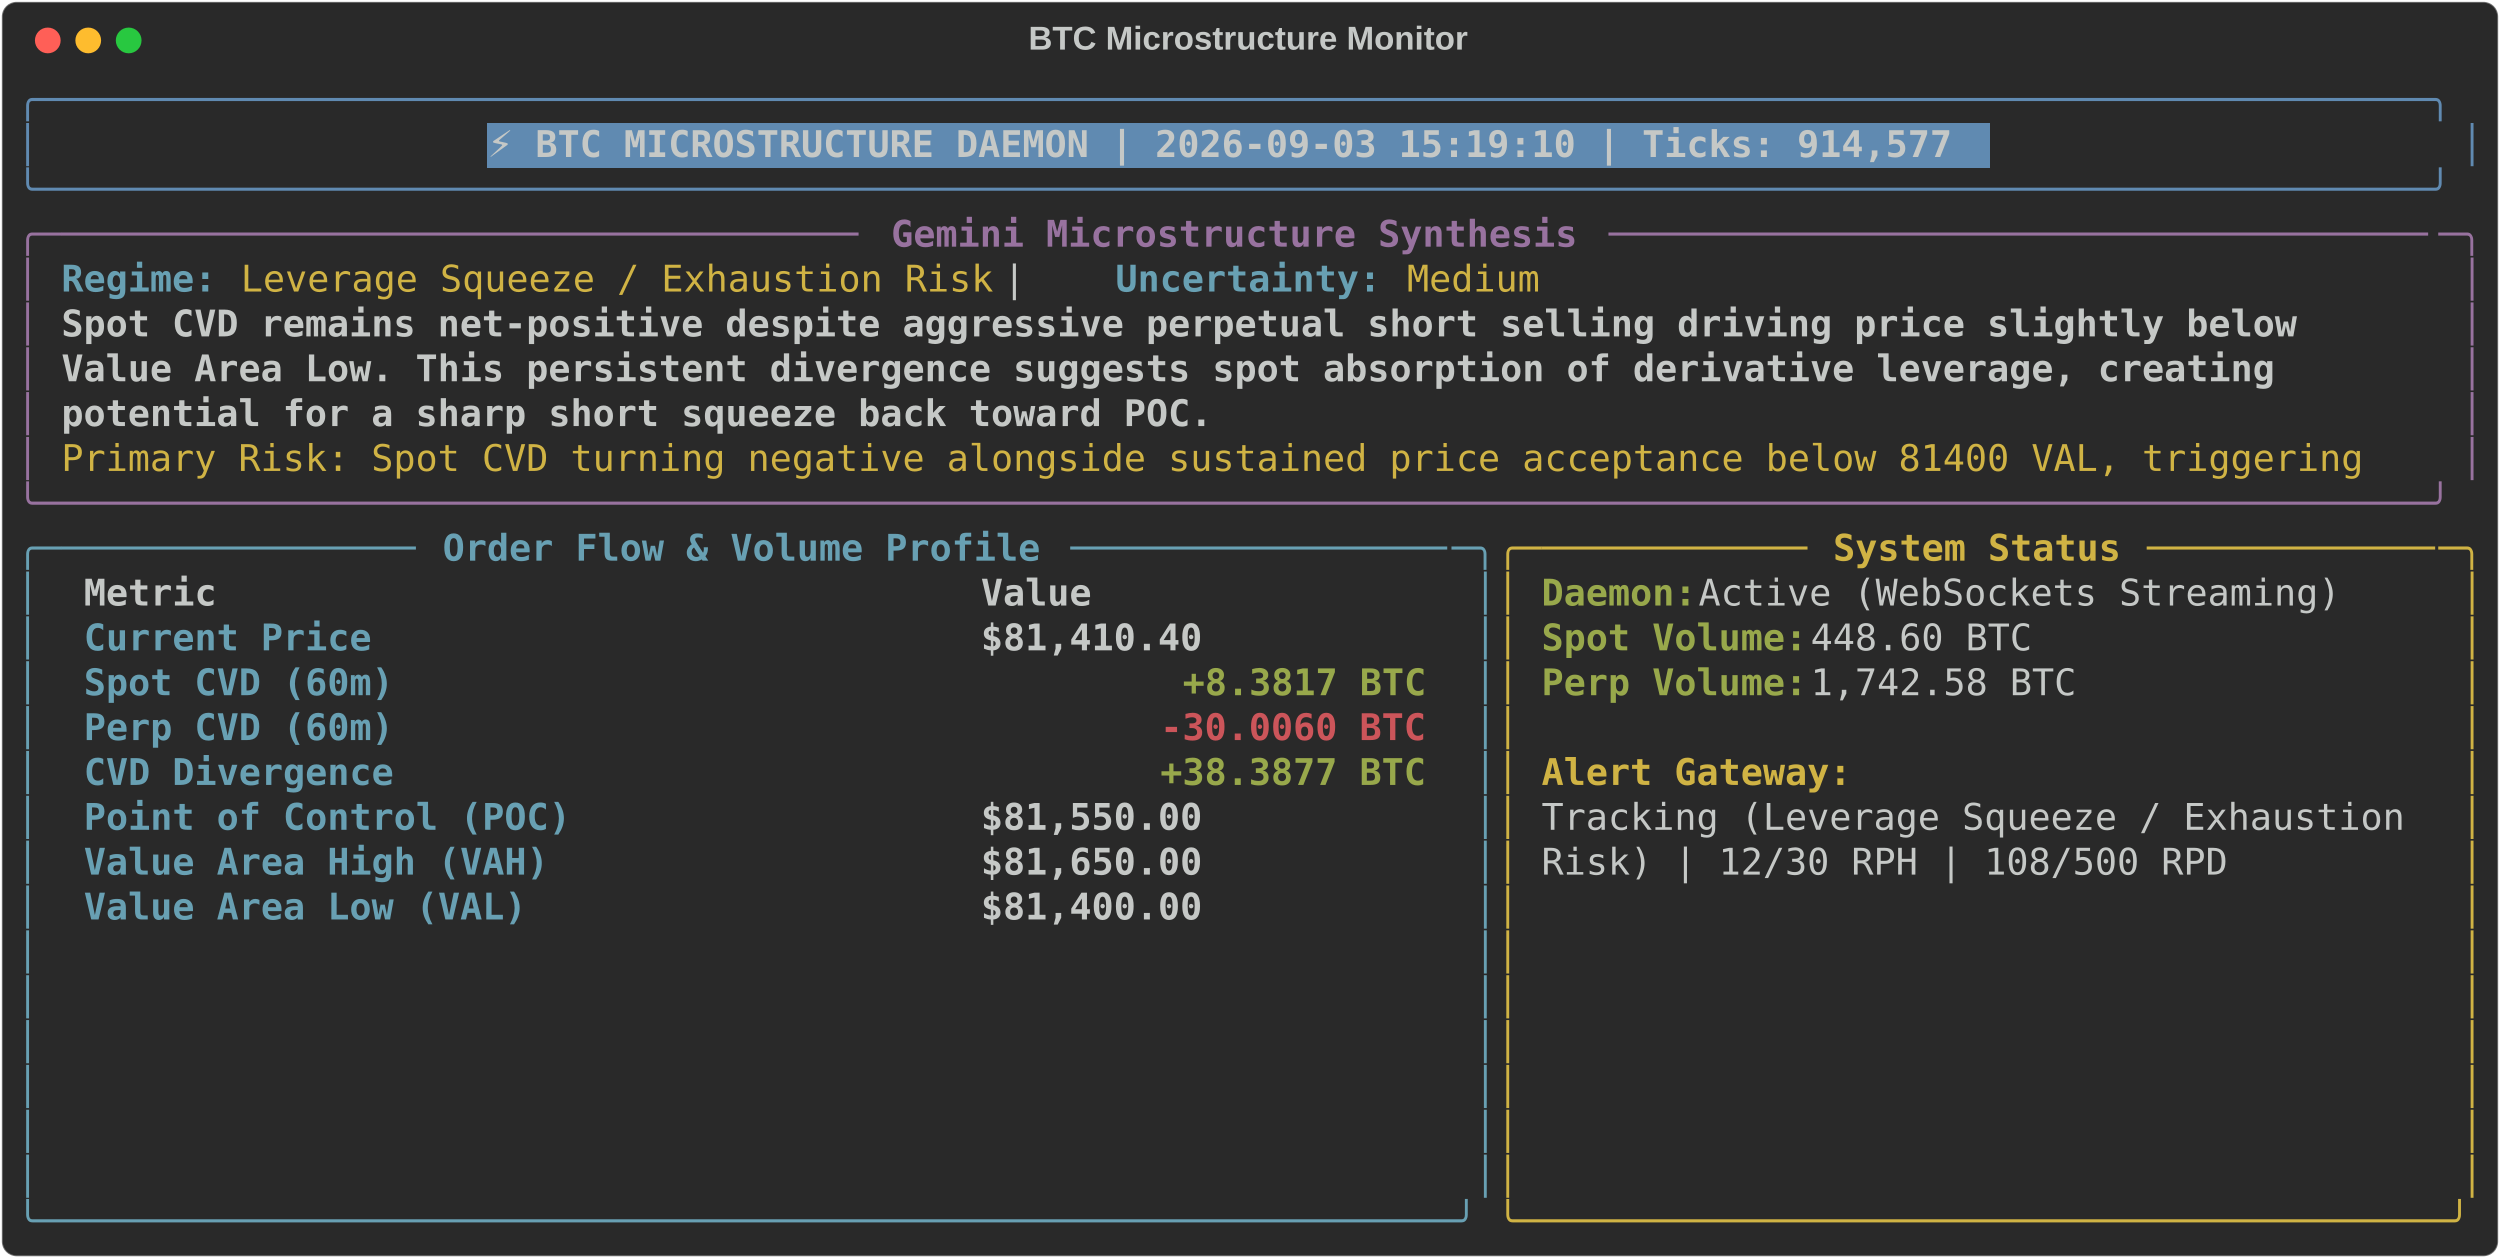
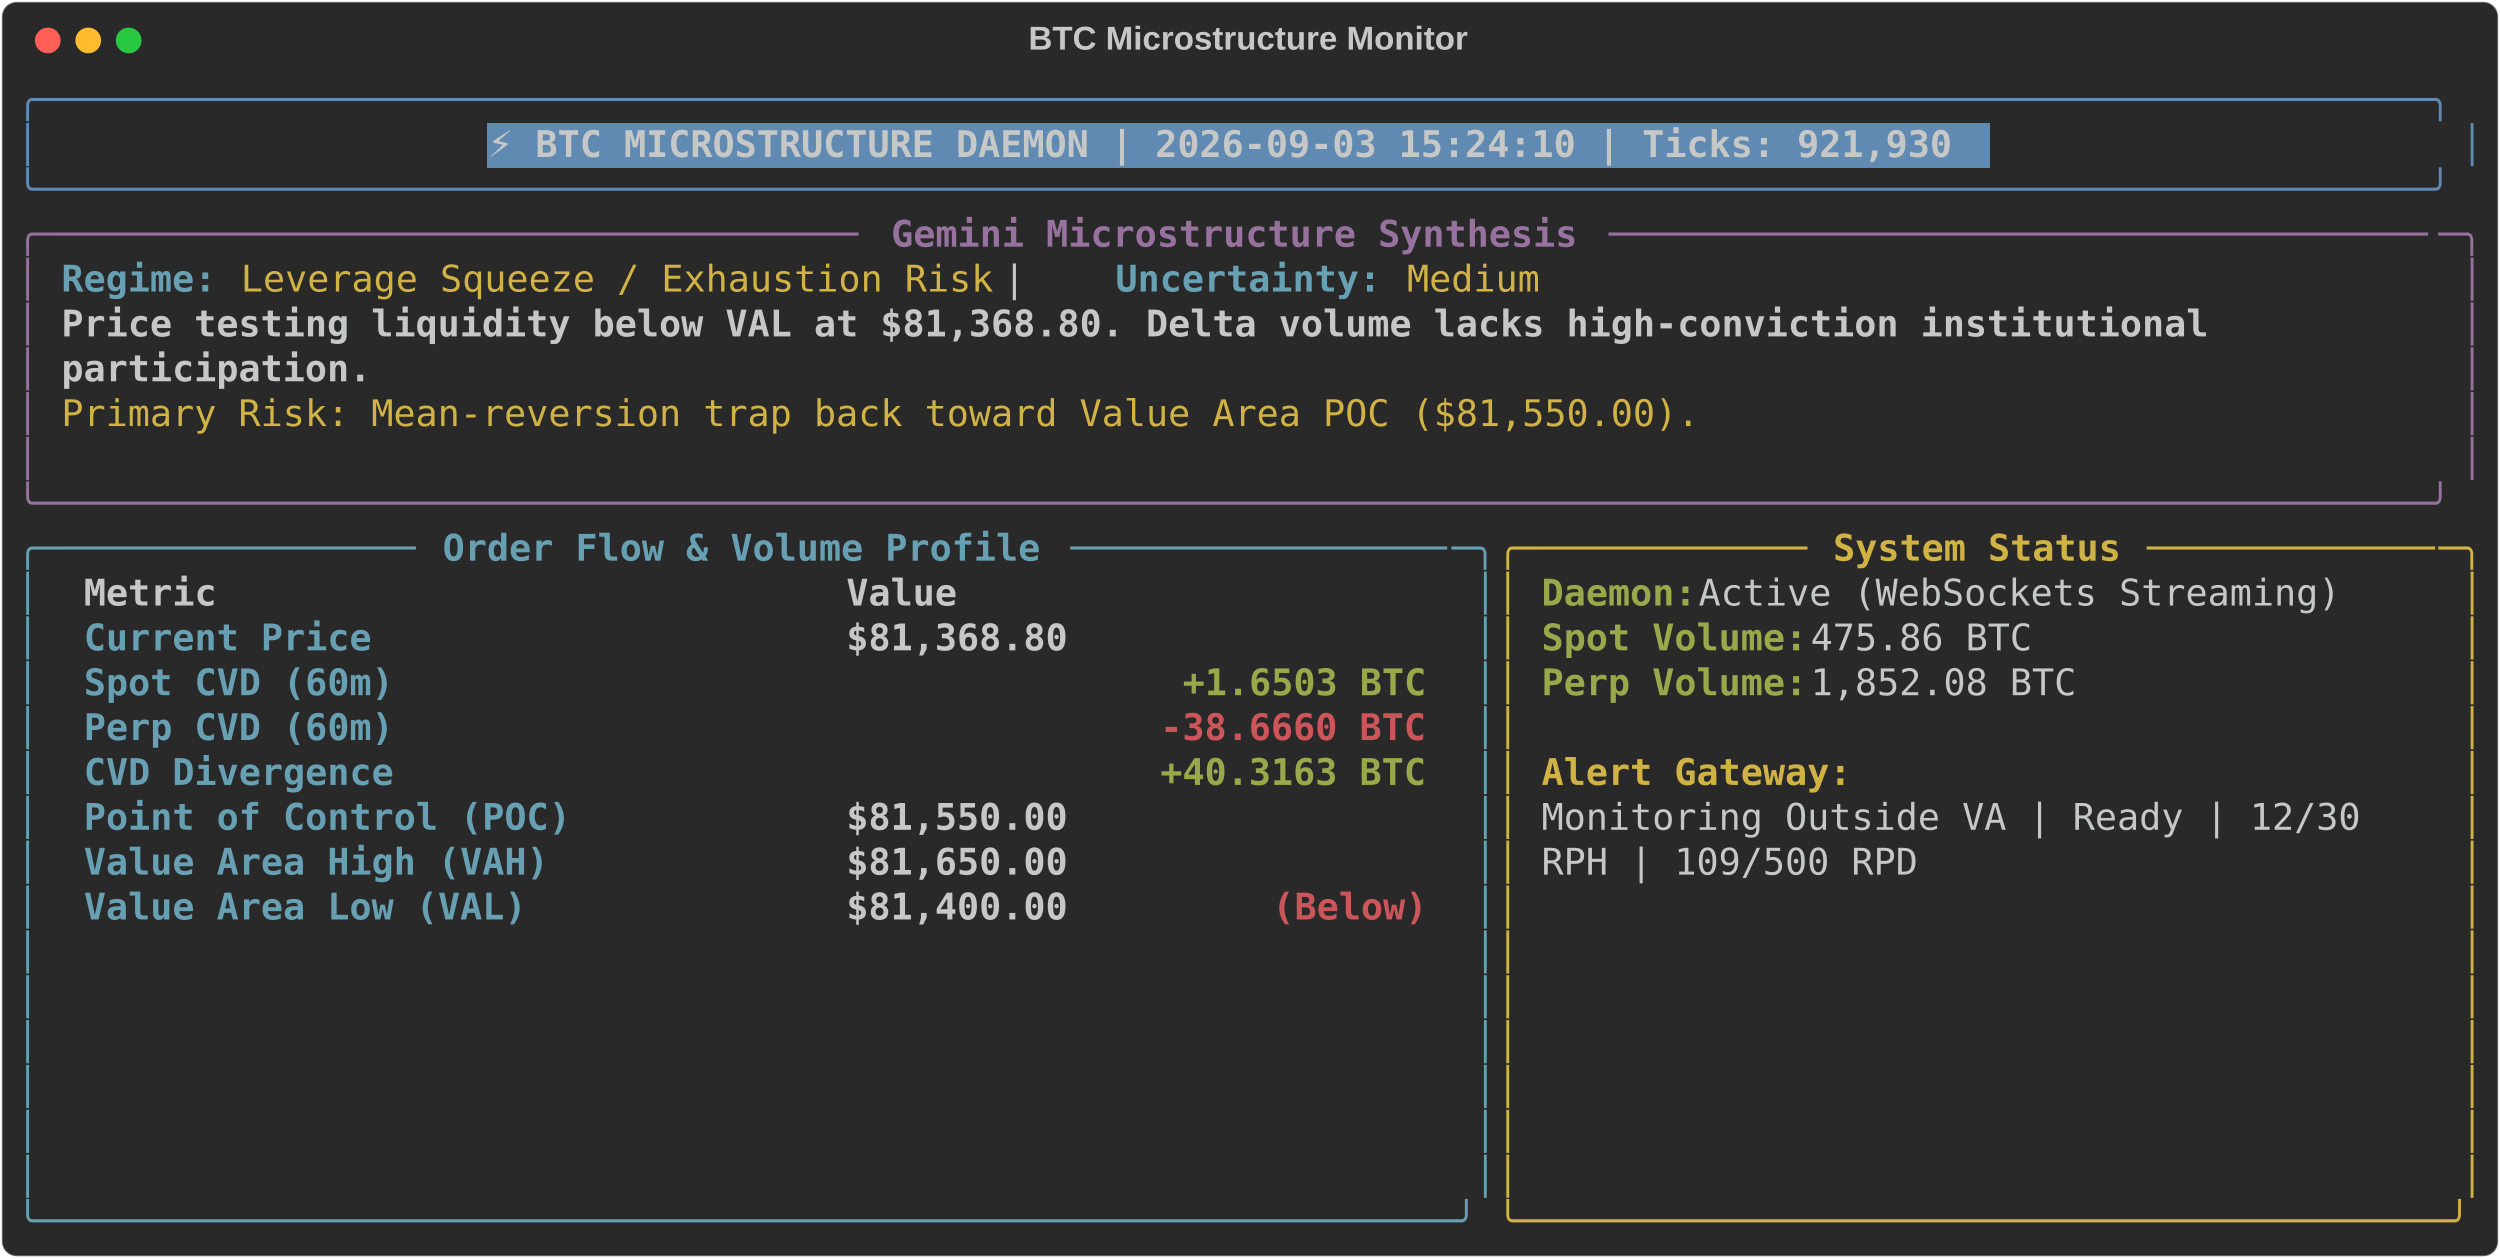
<svg xmlns="http://www.w3.org/2000/svg" class="rich-terminal" viewBox="0 0 1360 684.4">
  <style>

    @font-face {
        font-family: "Fira Code";
        src: local("FiraCode-Regular"),
                url("https://cdnjs.cloudflare.com/ajax/libs/firacode/6.2.0/woff2/FiraCode-Regular.woff2") format("woff2"),
                url("https://cdnjs.cloudflare.com/ajax/libs/firacode/6.2.0/woff/FiraCode-Regular.woff") format("woff");
        font-style: normal;
        font-weight: 400;
    }
    @font-face {
        font-family: "Fira Code";
        src: local("FiraCode-Bold"),
                url("https://cdnjs.cloudflare.com/ajax/libs/firacode/6.2.0/woff2/FiraCode-Bold.woff2") format("woff2"),
                url("https://cdnjs.cloudflare.com/ajax/libs/firacode/6.2.0/woff/FiraCode-Bold.woff") format("woff");
        font-style: bold;
        font-weight: 700;
    }

-     .terminal-675006834-matrix {
+     .terminal-1999674784-matrix {
        font-family: Fira Code, monospace;
        font-size: 20px;
        line-height: 24.4px;
        font-variant-east-asian: full-width;
    }

-     .terminal-675006834-title {
+     .terminal-1999674784-title {
        font-size: 18px;
        font-weight: bold;
        font-family: arial;
    }

-     .terminal-675006834-r1 { fill: #608ab1 }
- .terminal-675006834-r2 { fill: #c5c8c6 }
- .terminal-675006834-r3 { fill: #c5c8c6;font-weight: bold }
- .terminal-675006834-r4 { fill: #98729f }
- .terminal-675006834-r5 { fill: #98729f;font-weight: bold }
- .terminal-675006834-r6 { fill: #68a0b3;font-weight: bold }
- .terminal-675006834-r7 { fill: #d0b344 }
- .terminal-675006834-r8 { fill: #68a0b3 }
- .terminal-675006834-r9 { fill: #d0b344;font-weight: bold }
- .terminal-675006834-r10 { fill: #98a84b;font-weight: bold }
- .terminal-675006834-r11 { fill: #cc555a;font-weight: bold }
+     .terminal-1999674784-r1 { fill: #608ab1 }
+ .terminal-1999674784-r2 { fill: #c5c8c6 }
+ .terminal-1999674784-r3 { fill: #c5c8c6;font-weight: bold }
+ .terminal-1999674784-r4 { fill: #98729f }
+ .terminal-1999674784-r5 { fill: #98729f;font-weight: bold }
+ .terminal-1999674784-r6 { fill: #68a0b3;font-weight: bold }
+ .terminal-1999674784-r7 { fill: #d0b344 }
+ .terminal-1999674784-r8 { fill: #68a0b3 }
+ .terminal-1999674784-r9 { fill: #d0b344;font-weight: bold }
+ .terminal-1999674784-r10 { fill: #98a84b;font-weight: bold }
+ .terminal-1999674784-r11 { fill: #cc555a;font-weight: bold }
    </style>
  <defs>
-     <clipPath id="terminal-675006834-clip-terminal">
+     <clipPath id="terminal-1999674784-clip-terminal">
      <rect x="0" y="0" width="1341.0" height="633.4" />
    </clipPath>
-     <clipPath id="terminal-675006834-line-0">
+     <clipPath id="terminal-1999674784-line-0">
      <rect x="0" y="1.5" width="1342" height="24.65" />
    </clipPath>
-     <clipPath id="terminal-675006834-line-1">
+     <clipPath id="terminal-1999674784-line-1">
      <rect x="0" y="25.9" width="1342" height="24.65" />
    </clipPath>
-     <clipPath id="terminal-675006834-line-2">
+     <clipPath id="terminal-1999674784-line-2">
      <rect x="0" y="50.3" width="1342" height="24.65" />
    </clipPath>
-     <clipPath id="terminal-675006834-line-3">
+     <clipPath id="terminal-1999674784-line-3">
      <rect x="0" y="74.7" width="1342" height="24.65" />
    </clipPath>
-     <clipPath id="terminal-675006834-line-4">
+     <clipPath id="terminal-1999674784-line-4">
      <rect x="0" y="99.1" width="1342" height="24.65" />
    </clipPath>
-     <clipPath id="terminal-675006834-line-5">
+     <clipPath id="terminal-1999674784-line-5">
      <rect x="0" y="123.5" width="1342" height="24.65" />
    </clipPath>
-     <clipPath id="terminal-675006834-line-6">
+     <clipPath id="terminal-1999674784-line-6">
      <rect x="0" y="147.9" width="1342" height="24.65" />
    </clipPath>
-     <clipPath id="terminal-675006834-line-7">
+     <clipPath id="terminal-1999674784-line-7">
      <rect x="0" y="172.3" width="1342" height="24.65" />
    </clipPath>
-     <clipPath id="terminal-675006834-line-8">
+     <clipPath id="terminal-1999674784-line-8">
      <rect x="0" y="196.7" width="1342" height="24.65" />
    </clipPath>
-     <clipPath id="terminal-675006834-line-9">
+     <clipPath id="terminal-1999674784-line-9">
      <rect x="0" y="221.1" width="1342" height="24.65" />
    </clipPath>
-     <clipPath id="terminal-675006834-line-10">
+     <clipPath id="terminal-1999674784-line-10">
      <rect x="0" y="245.5" width="1342" height="24.65" />
    </clipPath>
-     <clipPath id="terminal-675006834-line-11">
+     <clipPath id="terminal-1999674784-line-11">
      <rect x="0" y="269.9" width="1342" height="24.65" />
    </clipPath>
-     <clipPath id="terminal-675006834-line-12">
+     <clipPath id="terminal-1999674784-line-12">
      <rect x="0" y="294.3" width="1342" height="24.65" />
    </clipPath>
-     <clipPath id="terminal-675006834-line-13">
+     <clipPath id="terminal-1999674784-line-13">
      <rect x="0" y="318.7" width="1342" height="24.65" />
    </clipPath>
-     <clipPath id="terminal-675006834-line-14">
+     <clipPath id="terminal-1999674784-line-14">
      <rect x="0" y="343.1" width="1342" height="24.65" />
    </clipPath>
-     <clipPath id="terminal-675006834-line-15">
+     <clipPath id="terminal-1999674784-line-15">
      <rect x="0" y="367.5" width="1342" height="24.65" />
    </clipPath>
-     <clipPath id="terminal-675006834-line-16">
+     <clipPath id="terminal-1999674784-line-16">
      <rect x="0" y="391.9" width="1342" height="24.65" />
    </clipPath>
-     <clipPath id="terminal-675006834-line-17">
+     <clipPath id="terminal-1999674784-line-17">
      <rect x="0" y="416.3" width="1342" height="24.65" />
    </clipPath>
-     <clipPath id="terminal-675006834-line-18">
+     <clipPath id="terminal-1999674784-line-18">
      <rect x="0" y="440.7" width="1342" height="24.65" />
    </clipPath>
-     <clipPath id="terminal-675006834-line-19">
+     <clipPath id="terminal-1999674784-line-19">
      <rect x="0" y="465.1" width="1342" height="24.65" />
    </clipPath>
-     <clipPath id="terminal-675006834-line-20">
+     <clipPath id="terminal-1999674784-line-20">
      <rect x="0" y="489.5" width="1342" height="24.65" />
    </clipPath>
-     <clipPath id="terminal-675006834-line-21">
+     <clipPath id="terminal-1999674784-line-21">
      <rect x="0" y="513.9" width="1342" height="24.65" />
    </clipPath>
-     <clipPath id="terminal-675006834-line-22">
+     <clipPath id="terminal-1999674784-line-22">
      <rect x="0" y="538.3" width="1342" height="24.65" />
    </clipPath>
-     <clipPath id="terminal-675006834-line-23">
+     <clipPath id="terminal-1999674784-line-23">
      <rect x="0" y="562.7" width="1342" height="24.65" />
    </clipPath>
-     <clipPath id="terminal-675006834-line-24">
+     <clipPath id="terminal-1999674784-line-24">
      <rect x="0" y="587.1" width="1342" height="24.65" />
    </clipPath>
  </defs>
  <rect fill="#292929" stroke="rgba(255,255,255,0.35)" stroke-width="1" x="1" y="1" width="1358" height="682.4" rx="8" />
-   <text class="terminal-675006834-title" fill="#c5c8c6" text-anchor="middle" x="679" y="27">BTC Microstructure Monitor</text>
+   <text class="terminal-1999674784-title" fill="#c5c8c6" text-anchor="middle" x="679" y="27">BTC Microstructure Monitor</text>
  <g transform="translate(26,22)">
    <circle cx="0" cy="0" r="7" fill="#ff5f57" />
    <circle cx="22" cy="0" r="7" fill="#febc2e" />
    <circle cx="44" cy="0" r="7" fill="#28c840" />
  </g>
-   <g transform="translate(9, 41)" clip-path="url(#terminal-675006834-clip-terminal)">
+   <g transform="translate(9, 41)" clip-path="url(#terminal-1999674784-clip-terminal)">
    <rect fill="#608ab1" x="256.2" y="25.9" width="817.4" height="24.65" shape-rendering="crispEdges" />
-     <g class="terminal-675006834-matrix">
-       <text class="terminal-675006834-r1" x="0" y="20" textLength="1342" clip-path="url(#terminal-675006834-line-0)">╭────────────────────────────────────────────────────────────────────────────────────────────────────────────╮</text>
-       <text class="terminal-675006834-r2" x="1342" y="20" textLength="12.2" clip-path="url(#terminal-675006834-line-0)">
- </text>
-       <text class="terminal-675006834-r1" x="0" y="44.4" textLength="12.2" clip-path="url(#terminal-675006834-line-1)">│</text>
-       <text class="terminal-675006834-r3" x="256.2" y="44.4" textLength="805.2" clip-path="url(#terminal-675006834-line-1)">⚡ BTC MICROSTRUCTURE DAEMON | 2026-09-03 15:19:10 | Ticks: 914,577</text>
-       <text class="terminal-675006834-r1" x="1329.8" y="44.4" textLength="12.2" clip-path="url(#terminal-675006834-line-1)">│</text>
-       <text class="terminal-675006834-r2" x="1342" y="44.4" textLength="12.2" clip-path="url(#terminal-675006834-line-1)">
- </text>
-       <text class="terminal-675006834-r1" x="0" y="68.8" textLength="1342" clip-path="url(#terminal-675006834-line-2)">╰────────────────────────────────────────────────────────────────────────────────────────────────────────────╯</text>
-       <text class="terminal-675006834-r2" x="1342" y="68.8" textLength="12.2" clip-path="url(#terminal-675006834-line-2)">
- </text>
-       <text class="terminal-675006834-r4" x="0" y="93.2" textLength="24.4" clip-path="url(#terminal-675006834-line-3)">╭─</text>
-       <text class="terminal-675006834-r4" x="24.4" y="93.2" textLength="439.2" clip-path="url(#terminal-675006834-line-3)">────────────────────────────────────</text>
-       <text class="terminal-675006834-r5" x="475.8" y="93.2" textLength="378.2" clip-path="url(#terminal-675006834-line-3)">Gemini Microstructure Synthesis</text>
-       <text class="terminal-675006834-r4" x="866.2" y="93.2" textLength="451.4" clip-path="url(#terminal-675006834-line-3)">─────────────────────────────────────</text>
-       <text class="terminal-675006834-r4" x="1317.6" y="93.2" textLength="24.4" clip-path="url(#terminal-675006834-line-3)">─╮</text>
-       <text class="terminal-675006834-r2" x="1342" y="93.2" textLength="12.2" clip-path="url(#terminal-675006834-line-3)">
- </text>
-       <text class="terminal-675006834-r4" x="0" y="117.6" textLength="12.2" clip-path="url(#terminal-675006834-line-4)">│</text>
-       <text class="terminal-675006834-r6" x="24.4" y="117.6" textLength="85.4" clip-path="url(#terminal-675006834-line-4)">Regime:</text>
-       <text class="terminal-675006834-r7" x="122" y="117.6" textLength="414.8" clip-path="url(#terminal-675006834-line-4)">Leverage Squeeze / Exhaustion Risk</text>
-       <text class="terminal-675006834-r2" x="536.8" y="117.6" textLength="61" clip-path="url(#terminal-675006834-line-4)">  |  </text>
-       <text class="terminal-675006834-r6" x="597.8" y="117.6" textLength="146.4" clip-path="url(#terminal-675006834-line-4)">Uncertainty:</text>
-       <text class="terminal-675006834-r7" x="756.4" y="117.6" textLength="73.2" clip-path="url(#terminal-675006834-line-4)">Medium</text>
-       <text class="terminal-675006834-r4" x="1329.8" y="117.6" textLength="12.2" clip-path="url(#terminal-675006834-line-4)">│</text>
-       <text class="terminal-675006834-r2" x="1342" y="117.6" textLength="12.2" clip-path="url(#terminal-675006834-line-4)">
- </text>
-       <text class="terminal-675006834-r4" x="0" y="142" textLength="12.2" clip-path="url(#terminal-675006834-line-5)">│</text>
-       <text class="terminal-675006834-r3" x="24.4" y="142" textLength="1244.4" clip-path="url(#terminal-675006834-line-5)">Spot CVD remains net-positive despite aggressive perpetual short selling driving price slightly below </text>
-       <text class="terminal-675006834-r4" x="1329.8" y="142" textLength="12.2" clip-path="url(#terminal-675006834-line-5)">│</text>
-       <text class="terminal-675006834-r2" x="1342" y="142" textLength="12.2" clip-path="url(#terminal-675006834-line-5)">
- </text>
-       <text class="terminal-675006834-r4" x="0" y="166.4" textLength="12.2" clip-path="url(#terminal-675006834-line-6)">│</text>
-       <text class="terminal-675006834-r3" x="24.4" y="166.4" textLength="1232.2" clip-path="url(#terminal-675006834-line-6)">Value Area Low. This persistent divergence suggests spot absorption of derivative leverage, creating </text>
-       <text class="terminal-675006834-r4" x="1329.8" y="166.4" textLength="12.2" clip-path="url(#terminal-675006834-line-6)">│</text>
-       <text class="terminal-675006834-r2" x="1342" y="166.4" textLength="12.2" clip-path="url(#terminal-675006834-line-6)">
- </text>
-       <text class="terminal-675006834-r4" x="0" y="190.8" textLength="12.2" clip-path="url(#terminal-675006834-line-7)">│</text>
-       <text class="terminal-675006834-r3" x="24.4" y="190.8" textLength="634.4" clip-path="url(#terminal-675006834-line-7)">potential for a sharp short squeeze back toward POC.</text>
-       <text class="terminal-675006834-r4" x="1329.8" y="190.8" textLength="12.2" clip-path="url(#terminal-675006834-line-7)">│</text>
-       <text class="terminal-675006834-r2" x="1342" y="190.8" textLength="12.2" clip-path="url(#terminal-675006834-line-7)">
- </text>
-       <text class="terminal-675006834-r4" x="0" y="215.2" textLength="12.2" clip-path="url(#terminal-675006834-line-8)">│</text>
-       <text class="terminal-675006834-r7" x="24.4" y="215.2" textLength="1281" clip-path="url(#terminal-675006834-line-8)">Primary Risk: Spot CVD turning negative alongside sustained price acceptance below 81400 VAL, triggering </text>
-       <text class="terminal-675006834-r4" x="1329.8" y="215.2" textLength="12.2" clip-path="url(#terminal-675006834-line-8)">│</text>
-       <text class="terminal-675006834-r2" x="1342" y="215.2" textLength="12.2" clip-path="url(#terminal-675006834-line-8)">
- </text>
-       <text class="terminal-675006834-r4" x="0" y="239.6" textLength="1342" clip-path="url(#terminal-675006834-line-9)">╰────────────────────────────────────────────────────────────────────────────────────────────────────────────╯</text>
-       <text class="terminal-675006834-r2" x="1342" y="239.6" textLength="12.2" clip-path="url(#terminal-675006834-line-9)">
- </text>
-       <text class="terminal-675006834-r8" x="0" y="264" textLength="24.4" clip-path="url(#terminal-675006834-line-10)">╭─</text>
-       <text class="terminal-675006834-r8" x="24.4" y="264" textLength="195.2" clip-path="url(#terminal-675006834-line-10)">────────────────</text>
-       <text class="terminal-675006834-r6" x="231.8" y="264" textLength="329.4" clip-path="url(#terminal-675006834-line-10)">Order Flow &amp; Volume Profile</text>
-       <text class="terminal-675006834-r8" x="573.4" y="264" textLength="207.4" clip-path="url(#terminal-675006834-line-10)">─────────────────</text>
-       <text class="terminal-675006834-r8" x="780.8" y="264" textLength="24.4" clip-path="url(#terminal-675006834-line-10)">─╮</text>
-       <text class="terminal-675006834-r7" x="805.2" y="264" textLength="24.4" clip-path="url(#terminal-675006834-line-10)">╭─</text>
-       <text class="terminal-675006834-r7" x="829.6" y="264" textLength="146.4" clip-path="url(#terminal-675006834-line-10)">────────────</text>
-       <text class="terminal-675006834-r9" x="988.2" y="264" textLength="158.6" clip-path="url(#terminal-675006834-line-10)">System Status</text>
-       <text class="terminal-675006834-r7" x="1159" y="264" textLength="158.6" clip-path="url(#terminal-675006834-line-10)">─────────────</text>
-       <text class="terminal-675006834-r7" x="1317.6" y="264" textLength="24.4" clip-path="url(#terminal-675006834-line-10)">─╮</text>
-       <text class="terminal-675006834-r2" x="1342" y="264" textLength="12.2" clip-path="url(#terminal-675006834-line-10)">
- </text>
-       <text class="terminal-675006834-r8" x="0" y="288.4" textLength="12.2" clip-path="url(#terminal-675006834-line-11)">│</text>
-       <text class="terminal-675006834-r3" x="36.6" y="288.4" textLength="463.6" clip-path="url(#terminal-675006834-line-11)">Metric                                </text>
-       <text class="terminal-675006834-r3" x="524.6" y="288.4" textLength="244" clip-path="url(#terminal-675006834-line-11)">               Value</text>
-       <text class="terminal-675006834-r8" x="793" y="288.4" textLength="12.2" clip-path="url(#terminal-675006834-line-11)">│</text>
-       <text class="terminal-675006834-r7" x="805.2" y="288.4" textLength="12.2" clip-path="url(#terminal-675006834-line-11)">│</text>
-       <text class="terminal-675006834-r10" x="829.6" y="288.4" textLength="85.4" clip-path="url(#terminal-675006834-line-11)">Daemon:</text>
-       <text class="terminal-675006834-r2" x="915" y="288.4" textLength="366" clip-path="url(#terminal-675006834-line-11)"> Active (WebSockets Streaming)</text>
-       <text class="terminal-675006834-r7" x="1329.8" y="288.4" textLength="12.2" clip-path="url(#terminal-675006834-line-11)">│</text>
-       <text class="terminal-675006834-r2" x="1342" y="288.4" textLength="12.2" clip-path="url(#terminal-675006834-line-11)">
- </text>
-       <text class="terminal-675006834-r8" x="0" y="312.8" textLength="12.2" clip-path="url(#terminal-675006834-line-12)">│</text>
-       <text class="terminal-675006834-r6" x="36.6" y="312.8" textLength="463.6" clip-path="url(#terminal-675006834-line-12)">Current Price                         </text>
-       <text class="terminal-675006834-r3" x="524.6" y="312.8" textLength="244" clip-path="url(#terminal-675006834-line-12)">          $81,410.40</text>
-       <text class="terminal-675006834-r8" x="793" y="312.8" textLength="12.2" clip-path="url(#terminal-675006834-line-12)">│</text>
-       <text class="terminal-675006834-r7" x="805.2" y="312.8" textLength="12.2" clip-path="url(#terminal-675006834-line-12)">│</text>
-       <text class="terminal-675006834-r10" x="829.6" y="312.8" textLength="146.4" clip-path="url(#terminal-675006834-line-12)">Spot Volume:</text>
-       <text class="terminal-675006834-r2" x="976" y="312.8" textLength="134.2" clip-path="url(#terminal-675006834-line-12)"> 448.60 BTC</text>
-       <text class="terminal-675006834-r7" x="1329.8" y="312.8" textLength="12.2" clip-path="url(#terminal-675006834-line-12)">│</text>
-       <text class="terminal-675006834-r2" x="1342" y="312.8" textLength="12.2" clip-path="url(#terminal-675006834-line-12)">
- </text>
-       <text class="terminal-675006834-r8" x="0" y="337.2" textLength="12.2" clip-path="url(#terminal-675006834-line-13)">│</text>
-       <text class="terminal-675006834-r6" x="36.6" y="337.2" textLength="463.6" clip-path="url(#terminal-675006834-line-13)">Spot CVD (60m)                        </text>
-       <text class="terminal-675006834-r10" x="634.4" y="337.2" textLength="134.2" clip-path="url(#terminal-675006834-line-13)">+8.3817 BTC</text>
-       <text class="terminal-675006834-r8" x="793" y="337.2" textLength="12.2" clip-path="url(#terminal-675006834-line-13)">│</text>
-       <text class="terminal-675006834-r7" x="805.2" y="337.2" textLength="12.2" clip-path="url(#terminal-675006834-line-13)">│</text>
-       <text class="terminal-675006834-r10" x="829.6" y="337.2" textLength="146.4" clip-path="url(#terminal-675006834-line-13)">Perp Volume:</text>
-       <text class="terminal-675006834-r2" x="976" y="337.2" textLength="158.6" clip-path="url(#terminal-675006834-line-13)"> 1,742.58 BTC</text>
-       <text class="terminal-675006834-r7" x="1329.8" y="337.2" textLength="12.2" clip-path="url(#terminal-675006834-line-13)">│</text>
-       <text class="terminal-675006834-r2" x="1342" y="337.2" textLength="12.2" clip-path="url(#terminal-675006834-line-13)">
- </text>
-       <text class="terminal-675006834-r8" x="0" y="361.6" textLength="12.2" clip-path="url(#terminal-675006834-line-14)">│</text>
-       <text class="terminal-675006834-r6" x="36.6" y="361.6" textLength="463.6" clip-path="url(#terminal-675006834-line-14)">Perp CVD (60m)                        </text>
-       <text class="terminal-675006834-r11" x="622.2" y="361.6" textLength="146.4" clip-path="url(#terminal-675006834-line-14)">-30.0060 BTC</text>
-       <text class="terminal-675006834-r8" x="793" y="361.6" textLength="12.2" clip-path="url(#terminal-675006834-line-14)">│</text>
-       <text class="terminal-675006834-r7" x="805.2" y="361.6" textLength="12.2" clip-path="url(#terminal-675006834-line-14)">│</text>
-       <text class="terminal-675006834-r7" x="1329.8" y="361.6" textLength="12.2" clip-path="url(#terminal-675006834-line-14)">│</text>
-       <text class="terminal-675006834-r2" x="1342" y="361.6" textLength="12.2" clip-path="url(#terminal-675006834-line-14)">
- </text>
-       <text class="terminal-675006834-r8" x="0" y="386" textLength="12.2" clip-path="url(#terminal-675006834-line-15)">│</text>
-       <text class="terminal-675006834-r6" x="36.6" y="386" textLength="463.6" clip-path="url(#terminal-675006834-line-15)">CVD Divergence                        </text>
-       <text class="terminal-675006834-r10" x="622.2" y="386" textLength="146.4" clip-path="url(#terminal-675006834-line-15)">+38.3877 BTC</text>
-       <text class="terminal-675006834-r8" x="793" y="386" textLength="12.2" clip-path="url(#terminal-675006834-line-15)">│</text>
-       <text class="terminal-675006834-r7" x="805.2" y="386" textLength="12.2" clip-path="url(#terminal-675006834-line-15)">│</text>
-       <text class="terminal-675006834-r9" x="829.6" y="386" textLength="170.8" clip-path="url(#terminal-675006834-line-15)">Alert Gateway:</text>
-       <text class="terminal-675006834-r7" x="1329.8" y="386" textLength="12.2" clip-path="url(#terminal-675006834-line-15)">│</text>
-       <text class="terminal-675006834-r2" x="1342" y="386" textLength="12.2" clip-path="url(#terminal-675006834-line-15)">
- </text>
-       <text class="terminal-675006834-r8" x="0" y="410.4" textLength="12.2" clip-path="url(#terminal-675006834-line-16)">│</text>
-       <text class="terminal-675006834-r6" x="36.6" y="410.4" textLength="463.6" clip-path="url(#terminal-675006834-line-16)">Point of Control (POC)                </text>
-       <text class="terminal-675006834-r3" x="524.6" y="410.4" textLength="244" clip-path="url(#terminal-675006834-line-16)">          $81,550.00</text>
-       <text class="terminal-675006834-r8" x="793" y="410.4" textLength="12.2" clip-path="url(#terminal-675006834-line-16)">│</text>
-       <text class="terminal-675006834-r7" x="805.2" y="410.4" textLength="12.2" clip-path="url(#terminal-675006834-line-16)">│</text>
-       <text class="terminal-675006834-r2" x="829.6" y="410.4" textLength="488" clip-path="url(#terminal-675006834-line-16)">Tracking (Leverage Squeeze / Exhaustion </text>
-       <text class="terminal-675006834-r7" x="1329.8" y="410.4" textLength="12.2" clip-path="url(#terminal-675006834-line-16)">│</text>
-       <text class="terminal-675006834-r2" x="1342" y="410.4" textLength="12.2" clip-path="url(#terminal-675006834-line-16)">
- </text>
-       <text class="terminal-675006834-r8" x="0" y="434.8" textLength="12.2" clip-path="url(#terminal-675006834-line-17)">│</text>
-       <text class="terminal-675006834-r6" x="36.6" y="434.8" textLength="463.6" clip-path="url(#terminal-675006834-line-17)">Value Area High (VAH)                 </text>
-       <text class="terminal-675006834-r3" x="524.6" y="434.8" textLength="244" clip-path="url(#terminal-675006834-line-17)">          $81,650.00</text>
-       <text class="terminal-675006834-r8" x="793" y="434.8" textLength="12.2" clip-path="url(#terminal-675006834-line-17)">│</text>
-       <text class="terminal-675006834-r7" x="805.2" y="434.8" textLength="12.2" clip-path="url(#terminal-675006834-line-17)">│</text>
-       <text class="terminal-675006834-r2" x="829.6" y="434.8" textLength="378.2" clip-path="url(#terminal-675006834-line-17)">Risk) | 12/30 RPH | 108/500 RPD</text>
-       <text class="terminal-675006834-r7" x="1329.8" y="434.8" textLength="12.2" clip-path="url(#terminal-675006834-line-17)">│</text>
-       <text class="terminal-675006834-r2" x="1342" y="434.8" textLength="12.2" clip-path="url(#terminal-675006834-line-17)">
- </text>
-       <text class="terminal-675006834-r8" x="0" y="459.2" textLength="12.2" clip-path="url(#terminal-675006834-line-18)">│</text>
-       <text class="terminal-675006834-r6" x="36.6" y="459.2" textLength="463.6" clip-path="url(#terminal-675006834-line-18)">Value Area Low (VAL)                  </text>
-       <text class="terminal-675006834-r3" x="524.6" y="459.2" textLength="244" clip-path="url(#terminal-675006834-line-18)">          $81,400.00</text>
-       <text class="terminal-675006834-r8" x="793" y="459.2" textLength="12.2" clip-path="url(#terminal-675006834-line-18)">│</text>
-       <text class="terminal-675006834-r7" x="805.2" y="459.2" textLength="12.2" clip-path="url(#terminal-675006834-line-18)">│</text>
-       <text class="terminal-675006834-r7" x="1329.8" y="459.2" textLength="12.2" clip-path="url(#terminal-675006834-line-18)">│</text>
-       <text class="terminal-675006834-r2" x="1342" y="459.2" textLength="12.2" clip-path="url(#terminal-675006834-line-18)">
- </text>
-       <text class="terminal-675006834-r8" x="0" y="483.6" textLength="12.2" clip-path="url(#terminal-675006834-line-19)">│</text>
-       <text class="terminal-675006834-r8" x="793" y="483.6" textLength="12.2" clip-path="url(#terminal-675006834-line-19)">│</text>
-       <text class="terminal-675006834-r7" x="805.2" y="483.6" textLength="12.2" clip-path="url(#terminal-675006834-line-19)">│</text>
-       <text class="terminal-675006834-r7" x="1329.8" y="483.6" textLength="12.2" clip-path="url(#terminal-675006834-line-19)">│</text>
-       <text class="terminal-675006834-r2" x="1342" y="483.6" textLength="12.2" clip-path="url(#terminal-675006834-line-19)">
- </text>
-       <text class="terminal-675006834-r8" x="0" y="508" textLength="12.2" clip-path="url(#terminal-675006834-line-20)">│</text>
-       <text class="terminal-675006834-r8" x="793" y="508" textLength="12.2" clip-path="url(#terminal-675006834-line-20)">│</text>
-       <text class="terminal-675006834-r7" x="805.2" y="508" textLength="12.2" clip-path="url(#terminal-675006834-line-20)">│</text>
-       <text class="terminal-675006834-r7" x="1329.8" y="508" textLength="12.2" clip-path="url(#terminal-675006834-line-20)">│</text>
-       <text class="terminal-675006834-r2" x="1342" y="508" textLength="12.2" clip-path="url(#terminal-675006834-line-20)">
- </text>
-       <text class="terminal-675006834-r8" x="0" y="532.4" textLength="12.2" clip-path="url(#terminal-675006834-line-21)">│</text>
-       <text class="terminal-675006834-r8" x="793" y="532.4" textLength="12.2" clip-path="url(#terminal-675006834-line-21)">│</text>
-       <text class="terminal-675006834-r7" x="805.2" y="532.4" textLength="12.2" clip-path="url(#terminal-675006834-line-21)">│</text>
-       <text class="terminal-675006834-r7" x="1329.8" y="532.4" textLength="12.2" clip-path="url(#terminal-675006834-line-21)">│</text>
-       <text class="terminal-675006834-r2" x="1342" y="532.4" textLength="12.2" clip-path="url(#terminal-675006834-line-21)">
- </text>
-       <text class="terminal-675006834-r8" x="0" y="556.8" textLength="12.2" clip-path="url(#terminal-675006834-line-22)">│</text>
-       <text class="terminal-675006834-r8" x="793" y="556.8" textLength="12.2" clip-path="url(#terminal-675006834-line-22)">│</text>
-       <text class="terminal-675006834-r7" x="805.2" y="556.8" textLength="12.2" clip-path="url(#terminal-675006834-line-22)">│</text>
-       <text class="terminal-675006834-r7" x="1329.8" y="556.8" textLength="12.2" clip-path="url(#terminal-675006834-line-22)">│</text>
-       <text class="terminal-675006834-r2" x="1342" y="556.8" textLength="12.2" clip-path="url(#terminal-675006834-line-22)">
- </text>
-       <text class="terminal-675006834-r8" x="0" y="581.2" textLength="12.2" clip-path="url(#terminal-675006834-line-23)">│</text>
-       <text class="terminal-675006834-r8" x="793" y="581.2" textLength="12.2" clip-path="url(#terminal-675006834-line-23)">│</text>
-       <text class="terminal-675006834-r7" x="805.2" y="581.2" textLength="12.2" clip-path="url(#terminal-675006834-line-23)">│</text>
-       <text class="terminal-675006834-r7" x="1329.8" y="581.2" textLength="12.2" clip-path="url(#terminal-675006834-line-23)">│</text>
-       <text class="terminal-675006834-r2" x="1342" y="581.2" textLength="12.2" clip-path="url(#terminal-675006834-line-23)">
- </text>
-       <text class="terminal-675006834-r8" x="0" y="605.6" textLength="12.2" clip-path="url(#terminal-675006834-line-24)">│</text>
-       <text class="terminal-675006834-r8" x="793" y="605.6" textLength="12.2" clip-path="url(#terminal-675006834-line-24)">│</text>
-       <text class="terminal-675006834-r7" x="805.2" y="605.6" textLength="12.2" clip-path="url(#terminal-675006834-line-24)">│</text>
-       <text class="terminal-675006834-r7" x="1329.8" y="605.6" textLength="12.2" clip-path="url(#terminal-675006834-line-24)">│</text>
-       <text class="terminal-675006834-r2" x="1342" y="605.6" textLength="12.2" clip-path="url(#terminal-675006834-line-24)">
- </text>
-       <text class="terminal-675006834-r8" x="0" y="630" textLength="805.2" clip-path="url(#terminal-675006834-line-25)">╰────────────────────────────────────────────────────────────────╯</text>
-       <text class="terminal-675006834-r7" x="805.2" y="630" textLength="536.8" clip-path="url(#terminal-675006834-line-25)">╰──────────────────────────────────────────╯</text>
-       <text class="terminal-675006834-r2" x="1342" y="630" textLength="12.2" clip-path="url(#terminal-675006834-line-25)">
+     <g class="terminal-1999674784-matrix">
+       <text class="terminal-1999674784-r1" x="0" y="20" textLength="1342" clip-path="url(#terminal-1999674784-line-0)">╭────────────────────────────────────────────────────────────────────────────────────────────────────────────╮</text>
+       <text class="terminal-1999674784-r2" x="1342" y="20" textLength="12.2" clip-path="url(#terminal-1999674784-line-0)">
+ </text>
+       <text class="terminal-1999674784-r1" x="0" y="44.4" textLength="12.2" clip-path="url(#terminal-1999674784-line-1)">│</text>
+       <text class="terminal-1999674784-r3" x="256.2" y="44.4" textLength="805.2" clip-path="url(#terminal-1999674784-line-1)">⚡ BTC MICROSTRUCTURE DAEMON | 2026-09-03 15:24:10 | Ticks: 921,930</text>
+       <text class="terminal-1999674784-r1" x="1329.8" y="44.4" textLength="12.2" clip-path="url(#terminal-1999674784-line-1)">│</text>
+       <text class="terminal-1999674784-r2" x="1342" y="44.4" textLength="12.2" clip-path="url(#terminal-1999674784-line-1)">
+ </text>
+       <text class="terminal-1999674784-r1" x="0" y="68.8" textLength="1342" clip-path="url(#terminal-1999674784-line-2)">╰────────────────────────────────────────────────────────────────────────────────────────────────────────────╯</text>
+       <text class="terminal-1999674784-r2" x="1342" y="68.8" textLength="12.2" clip-path="url(#terminal-1999674784-line-2)">
+ </text>
+       <text class="terminal-1999674784-r4" x="0" y="93.2" textLength="24.4" clip-path="url(#terminal-1999674784-line-3)">╭─</text>
+       <text class="terminal-1999674784-r4" x="24.4" y="93.2" textLength="439.2" clip-path="url(#terminal-1999674784-line-3)">────────────────────────────────────</text>
+       <text class="terminal-1999674784-r5" x="475.8" y="93.2" textLength="378.2" clip-path="url(#terminal-1999674784-line-3)">Gemini Microstructure Synthesis</text>
+       <text class="terminal-1999674784-r4" x="866.2" y="93.2" textLength="451.4" clip-path="url(#terminal-1999674784-line-3)">─────────────────────────────────────</text>
+       <text class="terminal-1999674784-r4" x="1317.6" y="93.2" textLength="24.4" clip-path="url(#terminal-1999674784-line-3)">─╮</text>
+       <text class="terminal-1999674784-r2" x="1342" y="93.2" textLength="12.2" clip-path="url(#terminal-1999674784-line-3)">
+ </text>
+       <text class="terminal-1999674784-r4" x="0" y="117.6" textLength="12.2" clip-path="url(#terminal-1999674784-line-4)">│</text>
+       <text class="terminal-1999674784-r6" x="24.4" y="117.6" textLength="85.4" clip-path="url(#terminal-1999674784-line-4)">Regime:</text>
+       <text class="terminal-1999674784-r7" x="122" y="117.6" textLength="414.8" clip-path="url(#terminal-1999674784-line-4)">Leverage Squeeze / Exhaustion Risk</text>
+       <text class="terminal-1999674784-r2" x="536.8" y="117.6" textLength="61" clip-path="url(#terminal-1999674784-line-4)">  |  </text>
+       <text class="terminal-1999674784-r6" x="597.8" y="117.6" textLength="146.4" clip-path="url(#terminal-1999674784-line-4)">Uncertainty:</text>
+       <text class="terminal-1999674784-r7" x="756.4" y="117.6" textLength="73.2" clip-path="url(#terminal-1999674784-line-4)">Medium</text>
+       <text class="terminal-1999674784-r4" x="1329.8" y="117.6" textLength="12.2" clip-path="url(#terminal-1999674784-line-4)">│</text>
+       <text class="terminal-1999674784-r2" x="1342" y="117.6" textLength="12.2" clip-path="url(#terminal-1999674784-line-4)">
+ </text>
+       <text class="terminal-1999674784-r4" x="0" y="142" textLength="12.2" clip-path="url(#terminal-1999674784-line-5)">│</text>
+       <text class="terminal-1999674784-r3" x="24.4" y="142" textLength="1195.6" clip-path="url(#terminal-1999674784-line-5)">Price testing liquidity below VAL at $81,368.80. Delta volume lacks high-conviction institutional </text>
+       <text class="terminal-1999674784-r4" x="1329.8" y="142" textLength="12.2" clip-path="url(#terminal-1999674784-line-5)">│</text>
+       <text class="terminal-1999674784-r2" x="1342" y="142" textLength="12.2" clip-path="url(#terminal-1999674784-line-5)">
+ </text>
+       <text class="terminal-1999674784-r4" x="0" y="166.4" textLength="12.2" clip-path="url(#terminal-1999674784-line-6)">│</text>
+       <text class="terminal-1999674784-r3" x="24.4" y="166.4" textLength="170.8" clip-path="url(#terminal-1999674784-line-6)">participation.</text>
+       <text class="terminal-1999674784-r4" x="1329.8" y="166.4" textLength="12.2" clip-path="url(#terminal-1999674784-line-6)">│</text>
+       <text class="terminal-1999674784-r2" x="1342" y="166.4" textLength="12.2" clip-path="url(#terminal-1999674784-line-6)">
+ </text>
+       <text class="terminal-1999674784-r4" x="0" y="190.8" textLength="12.2" clip-path="url(#terminal-1999674784-line-7)">│</text>
+       <text class="terminal-1999674784-r7" x="24.4" y="190.8" textLength="902.8" clip-path="url(#terminal-1999674784-line-7)">Primary Risk: Mean-reversion trap back toward Value Area POC ($81,550.00).</text>
+       <text class="terminal-1999674784-r4" x="1329.8" y="190.8" textLength="12.2" clip-path="url(#terminal-1999674784-line-7)">│</text>
+       <text class="terminal-1999674784-r2" x="1342" y="190.8" textLength="12.2" clip-path="url(#terminal-1999674784-line-7)">
+ </text>
+       <text class="terminal-1999674784-r4" x="0" y="215.2" textLength="12.2" clip-path="url(#terminal-1999674784-line-8)">│</text>
+       <text class="terminal-1999674784-r4" x="1329.8" y="215.2" textLength="12.2" clip-path="url(#terminal-1999674784-line-8)">│</text>
+       <text class="terminal-1999674784-r2" x="1342" y="215.2" textLength="12.2" clip-path="url(#terminal-1999674784-line-8)">
+ </text>
+       <text class="terminal-1999674784-r4" x="0" y="239.6" textLength="1342" clip-path="url(#terminal-1999674784-line-9)">╰────────────────────────────────────────────────────────────────────────────────────────────────────────────╯</text>
+       <text class="terminal-1999674784-r2" x="1342" y="239.6" textLength="12.2" clip-path="url(#terminal-1999674784-line-9)">
+ </text>
+       <text class="terminal-1999674784-r8" x="0" y="264" textLength="24.4" clip-path="url(#terminal-1999674784-line-10)">╭─</text>
+       <text class="terminal-1999674784-r8" x="24.4" y="264" textLength="195.2" clip-path="url(#terminal-1999674784-line-10)">────────────────</text>
+       <text class="terminal-1999674784-r6" x="231.8" y="264" textLength="329.4" clip-path="url(#terminal-1999674784-line-10)">Order Flow &amp; Volume Profile</text>
+       <text class="terminal-1999674784-r8" x="573.4" y="264" textLength="207.4" clip-path="url(#terminal-1999674784-line-10)">─────────────────</text>
+       <text class="terminal-1999674784-r8" x="780.8" y="264" textLength="24.4" clip-path="url(#terminal-1999674784-line-10)">─╮</text>
+       <text class="terminal-1999674784-r7" x="805.2" y="264" textLength="24.4" clip-path="url(#terminal-1999674784-line-10)">╭─</text>
+       <text class="terminal-1999674784-r7" x="829.6" y="264" textLength="146.4" clip-path="url(#terminal-1999674784-line-10)">────────────</text>
+       <text class="terminal-1999674784-r9" x="988.2" y="264" textLength="158.6" clip-path="url(#terminal-1999674784-line-10)">System Status</text>
+       <text class="terminal-1999674784-r7" x="1159" y="264" textLength="158.6" clip-path="url(#terminal-1999674784-line-10)">─────────────</text>
+       <text class="terminal-1999674784-r7" x="1317.6" y="264" textLength="24.4" clip-path="url(#terminal-1999674784-line-10)">─╮</text>
+       <text class="terminal-1999674784-r2" x="1342" y="264" textLength="12.2" clip-path="url(#terminal-1999674784-line-10)">
+ </text>
+       <text class="terminal-1999674784-r8" x="0" y="288.4" textLength="12.2" clip-path="url(#terminal-1999674784-line-11)">│</text>
+       <text class="terminal-1999674784-r3" x="36.6" y="288.4" textLength="390.4" clip-path="url(#terminal-1999674784-line-11)">Metric                          </text>
+       <text class="terminal-1999674784-r3" x="451.4" y="288.4" textLength="317.2" clip-path="url(#terminal-1999674784-line-11)">                     Value</text>
+       <text class="terminal-1999674784-r8" x="793" y="288.4" textLength="12.2" clip-path="url(#terminal-1999674784-line-11)">│</text>
+       <text class="terminal-1999674784-r7" x="805.2" y="288.4" textLength="12.2" clip-path="url(#terminal-1999674784-line-11)">│</text>
+       <text class="terminal-1999674784-r10" x="829.6" y="288.4" textLength="85.4" clip-path="url(#terminal-1999674784-line-11)">Daemon:</text>
+       <text class="terminal-1999674784-r2" x="915" y="288.4" textLength="366" clip-path="url(#terminal-1999674784-line-11)"> Active (WebSockets Streaming)</text>
+       <text class="terminal-1999674784-r7" x="1329.8" y="288.4" textLength="12.2" clip-path="url(#terminal-1999674784-line-11)">│</text>
+       <text class="terminal-1999674784-r2" x="1342" y="288.4" textLength="12.2" clip-path="url(#terminal-1999674784-line-11)">
+ </text>
+       <text class="terminal-1999674784-r8" x="0" y="312.8" textLength="12.2" clip-path="url(#terminal-1999674784-line-12)">│</text>
+       <text class="terminal-1999674784-r6" x="36.6" y="312.8" textLength="390.4" clip-path="url(#terminal-1999674784-line-12)">Current Price                   </text>
+       <text class="terminal-1999674784-r3" x="451.4" y="312.8" textLength="317.2" clip-path="url(#terminal-1999674784-line-12)">                $81,368.80</text>
+       <text class="terminal-1999674784-r8" x="793" y="312.8" textLength="12.2" clip-path="url(#terminal-1999674784-line-12)">│</text>
+       <text class="terminal-1999674784-r7" x="805.2" y="312.8" textLength="12.2" clip-path="url(#terminal-1999674784-line-12)">│</text>
+       <text class="terminal-1999674784-r10" x="829.6" y="312.8" textLength="146.4" clip-path="url(#terminal-1999674784-line-12)">Spot Volume:</text>
+       <text class="terminal-1999674784-r2" x="976" y="312.8" textLength="134.2" clip-path="url(#terminal-1999674784-line-12)"> 475.86 BTC</text>
+       <text class="terminal-1999674784-r7" x="1329.8" y="312.8" textLength="12.2" clip-path="url(#terminal-1999674784-line-12)">│</text>
+       <text class="terminal-1999674784-r2" x="1342" y="312.8" textLength="12.2" clip-path="url(#terminal-1999674784-line-12)">
+ </text>
+       <text class="terminal-1999674784-r8" x="0" y="337.2" textLength="12.2" clip-path="url(#terminal-1999674784-line-13)">│</text>
+       <text class="terminal-1999674784-r6" x="36.6" y="337.2" textLength="390.4" clip-path="url(#terminal-1999674784-line-13)">Spot CVD (60m)                  </text>
+       <text class="terminal-1999674784-r10" x="634.4" y="337.2" textLength="134.2" clip-path="url(#terminal-1999674784-line-13)">+1.6503 BTC</text>
+       <text class="terminal-1999674784-r8" x="793" y="337.2" textLength="12.2" clip-path="url(#terminal-1999674784-line-13)">│</text>
+       <text class="terminal-1999674784-r7" x="805.2" y="337.2" textLength="12.2" clip-path="url(#terminal-1999674784-line-13)">│</text>
+       <text class="terminal-1999674784-r10" x="829.6" y="337.2" textLength="146.4" clip-path="url(#terminal-1999674784-line-13)">Perp Volume:</text>
+       <text class="terminal-1999674784-r2" x="976" y="337.2" textLength="158.6" clip-path="url(#terminal-1999674784-line-13)"> 1,852.08 BTC</text>
+       <text class="terminal-1999674784-r7" x="1329.8" y="337.2" textLength="12.2" clip-path="url(#terminal-1999674784-line-13)">│</text>
+       <text class="terminal-1999674784-r2" x="1342" y="337.2" textLength="12.2" clip-path="url(#terminal-1999674784-line-13)">
+ </text>
+       <text class="terminal-1999674784-r8" x="0" y="361.6" textLength="12.2" clip-path="url(#terminal-1999674784-line-14)">│</text>
+       <text class="terminal-1999674784-r6" x="36.6" y="361.6" textLength="390.4" clip-path="url(#terminal-1999674784-line-14)">Perp CVD (60m)                  </text>
+       <text class="terminal-1999674784-r11" x="622.2" y="361.6" textLength="146.4" clip-path="url(#terminal-1999674784-line-14)">-38.6660 BTC</text>
+       <text class="terminal-1999674784-r8" x="793" y="361.6" textLength="12.2" clip-path="url(#terminal-1999674784-line-14)">│</text>
+       <text class="terminal-1999674784-r7" x="805.2" y="361.6" textLength="12.2" clip-path="url(#terminal-1999674784-line-14)">│</text>
+       <text class="terminal-1999674784-r7" x="1329.8" y="361.6" textLength="12.2" clip-path="url(#terminal-1999674784-line-14)">│</text>
+       <text class="terminal-1999674784-r2" x="1342" y="361.6" textLength="12.2" clip-path="url(#terminal-1999674784-line-14)">
+ </text>
+       <text class="terminal-1999674784-r8" x="0" y="386" textLength="12.2" clip-path="url(#terminal-1999674784-line-15)">│</text>
+       <text class="terminal-1999674784-r6" x="36.6" y="386" textLength="390.4" clip-path="url(#terminal-1999674784-line-15)">CVD Divergence                  </text>
+       <text class="terminal-1999674784-r10" x="622.2" y="386" textLength="146.4" clip-path="url(#terminal-1999674784-line-15)">+40.3163 BTC</text>
+       <text class="terminal-1999674784-r8" x="793" y="386" textLength="12.2" clip-path="url(#terminal-1999674784-line-15)">│</text>
+       <text class="terminal-1999674784-r7" x="805.2" y="386" textLength="12.2" clip-path="url(#terminal-1999674784-line-15)">│</text>
+       <text class="terminal-1999674784-r9" x="829.6" y="386" textLength="170.8" clip-path="url(#terminal-1999674784-line-15)">Alert Gateway:</text>
+       <text class="terminal-1999674784-r7" x="1329.8" y="386" textLength="12.2" clip-path="url(#terminal-1999674784-line-15)">│</text>
+       <text class="terminal-1999674784-r2" x="1342" y="386" textLength="12.2" clip-path="url(#terminal-1999674784-line-15)">
+ </text>
+       <text class="terminal-1999674784-r8" x="0" y="410.4" textLength="12.2" clip-path="url(#terminal-1999674784-line-16)">│</text>
+       <text class="terminal-1999674784-r6" x="36.6" y="410.4" textLength="390.4" clip-path="url(#terminal-1999674784-line-16)">Point of Control (POC)          </text>
+       <text class="terminal-1999674784-r3" x="451.4" y="410.4" textLength="317.2" clip-path="url(#terminal-1999674784-line-16)">                $81,550.00</text>
+       <text class="terminal-1999674784-r8" x="793" y="410.4" textLength="12.2" clip-path="url(#terminal-1999674784-line-16)">│</text>
+       <text class="terminal-1999674784-r7" x="805.2" y="410.4" textLength="12.2" clip-path="url(#terminal-1999674784-line-16)">│</text>
+       <text class="terminal-1999674784-r2" x="829.6" y="410.4" textLength="463.6" clip-path="url(#terminal-1999674784-line-16)">Monitoring Outside VA | Ready | 12/30 </text>
+       <text class="terminal-1999674784-r7" x="1329.8" y="410.4" textLength="12.2" clip-path="url(#terminal-1999674784-line-16)">│</text>
+       <text class="terminal-1999674784-r2" x="1342" y="410.4" textLength="12.2" clip-path="url(#terminal-1999674784-line-16)">
+ </text>
+       <text class="terminal-1999674784-r8" x="0" y="434.8" textLength="12.2" clip-path="url(#terminal-1999674784-line-17)">│</text>
+       <text class="terminal-1999674784-r6" x="36.6" y="434.8" textLength="390.4" clip-path="url(#terminal-1999674784-line-17)">Value Area High (VAH)           </text>
+       <text class="terminal-1999674784-r3" x="451.4" y="434.8" textLength="317.2" clip-path="url(#terminal-1999674784-line-17)">                $81,650.00</text>
+       <text class="terminal-1999674784-r8" x="793" y="434.8" textLength="12.2" clip-path="url(#terminal-1999674784-line-17)">│</text>
+       <text class="terminal-1999674784-r7" x="805.2" y="434.8" textLength="12.2" clip-path="url(#terminal-1999674784-line-17)">│</text>
+       <text class="terminal-1999674784-r2" x="829.6" y="434.8" textLength="207.4" clip-path="url(#terminal-1999674784-line-17)">RPH | 109/500 RPD</text>
+       <text class="terminal-1999674784-r7" x="1329.8" y="434.8" textLength="12.2" clip-path="url(#terminal-1999674784-line-17)">│</text>
+       <text class="terminal-1999674784-r2" x="1342" y="434.8" textLength="12.2" clip-path="url(#terminal-1999674784-line-17)">
+ </text>
+       <text class="terminal-1999674784-r8" x="0" y="459.2" textLength="12.2" clip-path="url(#terminal-1999674784-line-18)">│</text>
+       <text class="terminal-1999674784-r6" x="36.6" y="459.2" textLength="390.4" clip-path="url(#terminal-1999674784-line-18)">Value Area Low (VAL)            </text>
+       <text class="terminal-1999674784-r3" x="451.4" y="459.2" textLength="231.8" clip-path="url(#terminal-1999674784-line-18)">        $81,400.00 </text>
+       <text class="terminal-1999674784-r11" x="683.2" y="459.2" textLength="85.4" clip-path="url(#terminal-1999674784-line-18)">(Below)</text>
+       <text class="terminal-1999674784-r8" x="793" y="459.2" textLength="12.2" clip-path="url(#terminal-1999674784-line-18)">│</text>
+       <text class="terminal-1999674784-r7" x="805.2" y="459.2" textLength="12.2" clip-path="url(#terminal-1999674784-line-18)">│</text>
+       <text class="terminal-1999674784-r7" x="1329.8" y="459.2" textLength="12.2" clip-path="url(#terminal-1999674784-line-18)">│</text>
+       <text class="terminal-1999674784-r2" x="1342" y="459.2" textLength="12.2" clip-path="url(#terminal-1999674784-line-18)">
+ </text>
+       <text class="terminal-1999674784-r8" x="0" y="483.6" textLength="12.2" clip-path="url(#terminal-1999674784-line-19)">│</text>
+       <text class="terminal-1999674784-r8" x="793" y="483.6" textLength="12.2" clip-path="url(#terminal-1999674784-line-19)">│</text>
+       <text class="terminal-1999674784-r7" x="805.2" y="483.6" textLength="12.2" clip-path="url(#terminal-1999674784-line-19)">│</text>
+       <text class="terminal-1999674784-r7" x="1329.8" y="483.6" textLength="12.2" clip-path="url(#terminal-1999674784-line-19)">│</text>
+       <text class="terminal-1999674784-r2" x="1342" y="483.6" textLength="12.2" clip-path="url(#terminal-1999674784-line-19)">
+ </text>
+       <text class="terminal-1999674784-r8" x="0" y="508" textLength="12.2" clip-path="url(#terminal-1999674784-line-20)">│</text>
+       <text class="terminal-1999674784-r8" x="793" y="508" textLength="12.2" clip-path="url(#terminal-1999674784-line-20)">│</text>
+       <text class="terminal-1999674784-r7" x="805.2" y="508" textLength="12.2" clip-path="url(#terminal-1999674784-line-20)">│</text>
+       <text class="terminal-1999674784-r7" x="1329.8" y="508" textLength="12.2" clip-path="url(#terminal-1999674784-line-20)">│</text>
+       <text class="terminal-1999674784-r2" x="1342" y="508" textLength="12.2" clip-path="url(#terminal-1999674784-line-20)">
+ </text>
+       <text class="terminal-1999674784-r8" x="0" y="532.4" textLength="12.2" clip-path="url(#terminal-1999674784-line-21)">│</text>
+       <text class="terminal-1999674784-r8" x="793" y="532.4" textLength="12.2" clip-path="url(#terminal-1999674784-line-21)">│</text>
+       <text class="terminal-1999674784-r7" x="805.2" y="532.4" textLength="12.2" clip-path="url(#terminal-1999674784-line-21)">│</text>
+       <text class="terminal-1999674784-r7" x="1329.8" y="532.4" textLength="12.2" clip-path="url(#terminal-1999674784-line-21)">│</text>
+       <text class="terminal-1999674784-r2" x="1342" y="532.4" textLength="12.2" clip-path="url(#terminal-1999674784-line-21)">
+ </text>
+       <text class="terminal-1999674784-r8" x="0" y="556.8" textLength="12.2" clip-path="url(#terminal-1999674784-line-22)">│</text>
+       <text class="terminal-1999674784-r8" x="793" y="556.8" textLength="12.2" clip-path="url(#terminal-1999674784-line-22)">│</text>
+       <text class="terminal-1999674784-r7" x="805.2" y="556.8" textLength="12.2" clip-path="url(#terminal-1999674784-line-22)">│</text>
+       <text class="terminal-1999674784-r7" x="1329.8" y="556.8" textLength="12.2" clip-path="url(#terminal-1999674784-line-22)">│</text>
+       <text class="terminal-1999674784-r2" x="1342" y="556.8" textLength="12.2" clip-path="url(#terminal-1999674784-line-22)">
+ </text>
+       <text class="terminal-1999674784-r8" x="0" y="581.2" textLength="12.2" clip-path="url(#terminal-1999674784-line-23)">│</text>
+       <text class="terminal-1999674784-r8" x="793" y="581.2" textLength="12.2" clip-path="url(#terminal-1999674784-line-23)">│</text>
+       <text class="terminal-1999674784-r7" x="805.2" y="581.2" textLength="12.2" clip-path="url(#terminal-1999674784-line-23)">│</text>
+       <text class="terminal-1999674784-r7" x="1329.8" y="581.2" textLength="12.2" clip-path="url(#terminal-1999674784-line-23)">│</text>
+       <text class="terminal-1999674784-r2" x="1342" y="581.2" textLength="12.2" clip-path="url(#terminal-1999674784-line-23)">
+ </text>
+       <text class="terminal-1999674784-r8" x="0" y="605.6" textLength="12.2" clip-path="url(#terminal-1999674784-line-24)">│</text>
+       <text class="terminal-1999674784-r8" x="793" y="605.6" textLength="12.2" clip-path="url(#terminal-1999674784-line-24)">│</text>
+       <text class="terminal-1999674784-r7" x="805.2" y="605.6" textLength="12.2" clip-path="url(#terminal-1999674784-line-24)">│</text>
+       <text class="terminal-1999674784-r7" x="1329.8" y="605.6" textLength="12.2" clip-path="url(#terminal-1999674784-line-24)">│</text>
+       <text class="terminal-1999674784-r2" x="1342" y="605.6" textLength="12.2" clip-path="url(#terminal-1999674784-line-24)">
+ </text>
+       <text class="terminal-1999674784-r8" x="0" y="630" textLength="805.2" clip-path="url(#terminal-1999674784-line-25)">╰────────────────────────────────────────────────────────────────╯</text>
+       <text class="terminal-1999674784-r7" x="805.2" y="630" textLength="536.8" clip-path="url(#terminal-1999674784-line-25)">╰──────────────────────────────────────────╯</text>
+       <text class="terminal-1999674784-r2" x="1342" y="630" textLength="12.2" clip-path="url(#terminal-1999674784-line-25)">
</text>
    </g>
  </g>
</svg>
